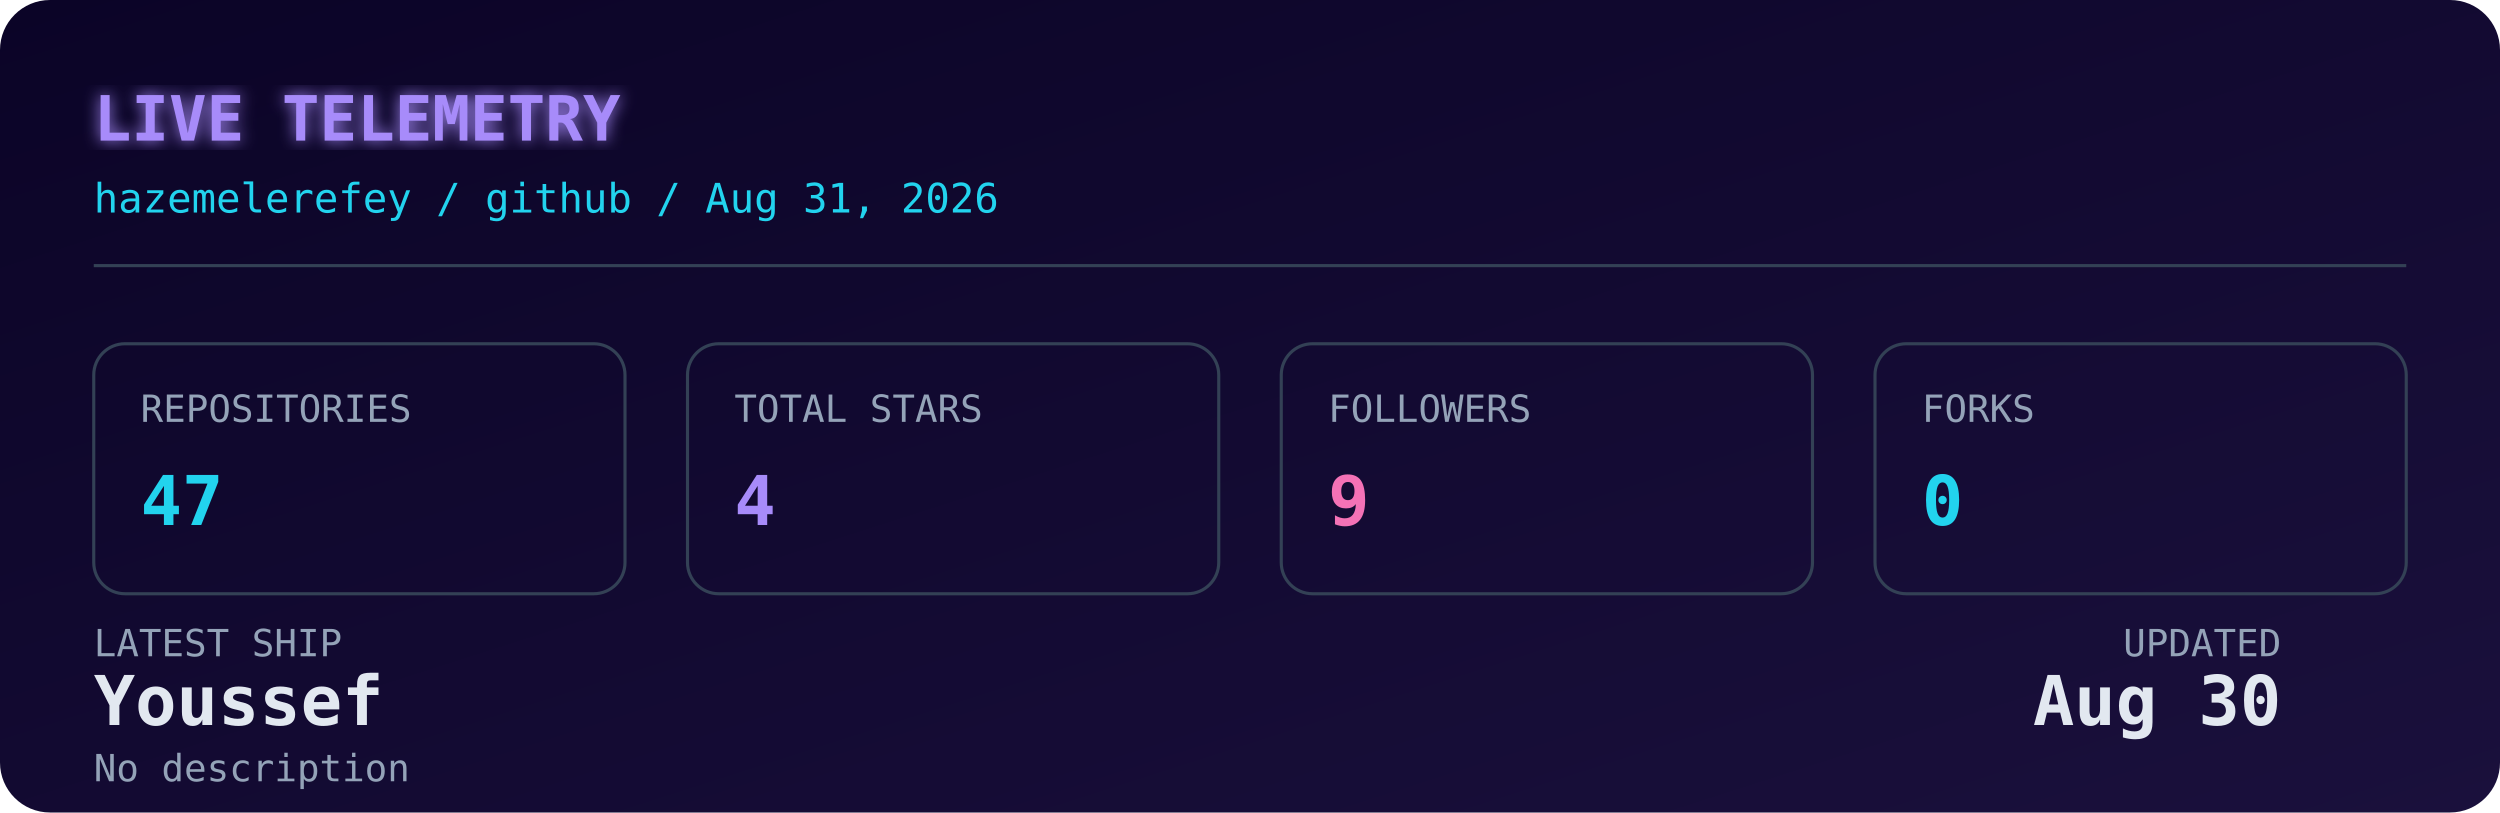
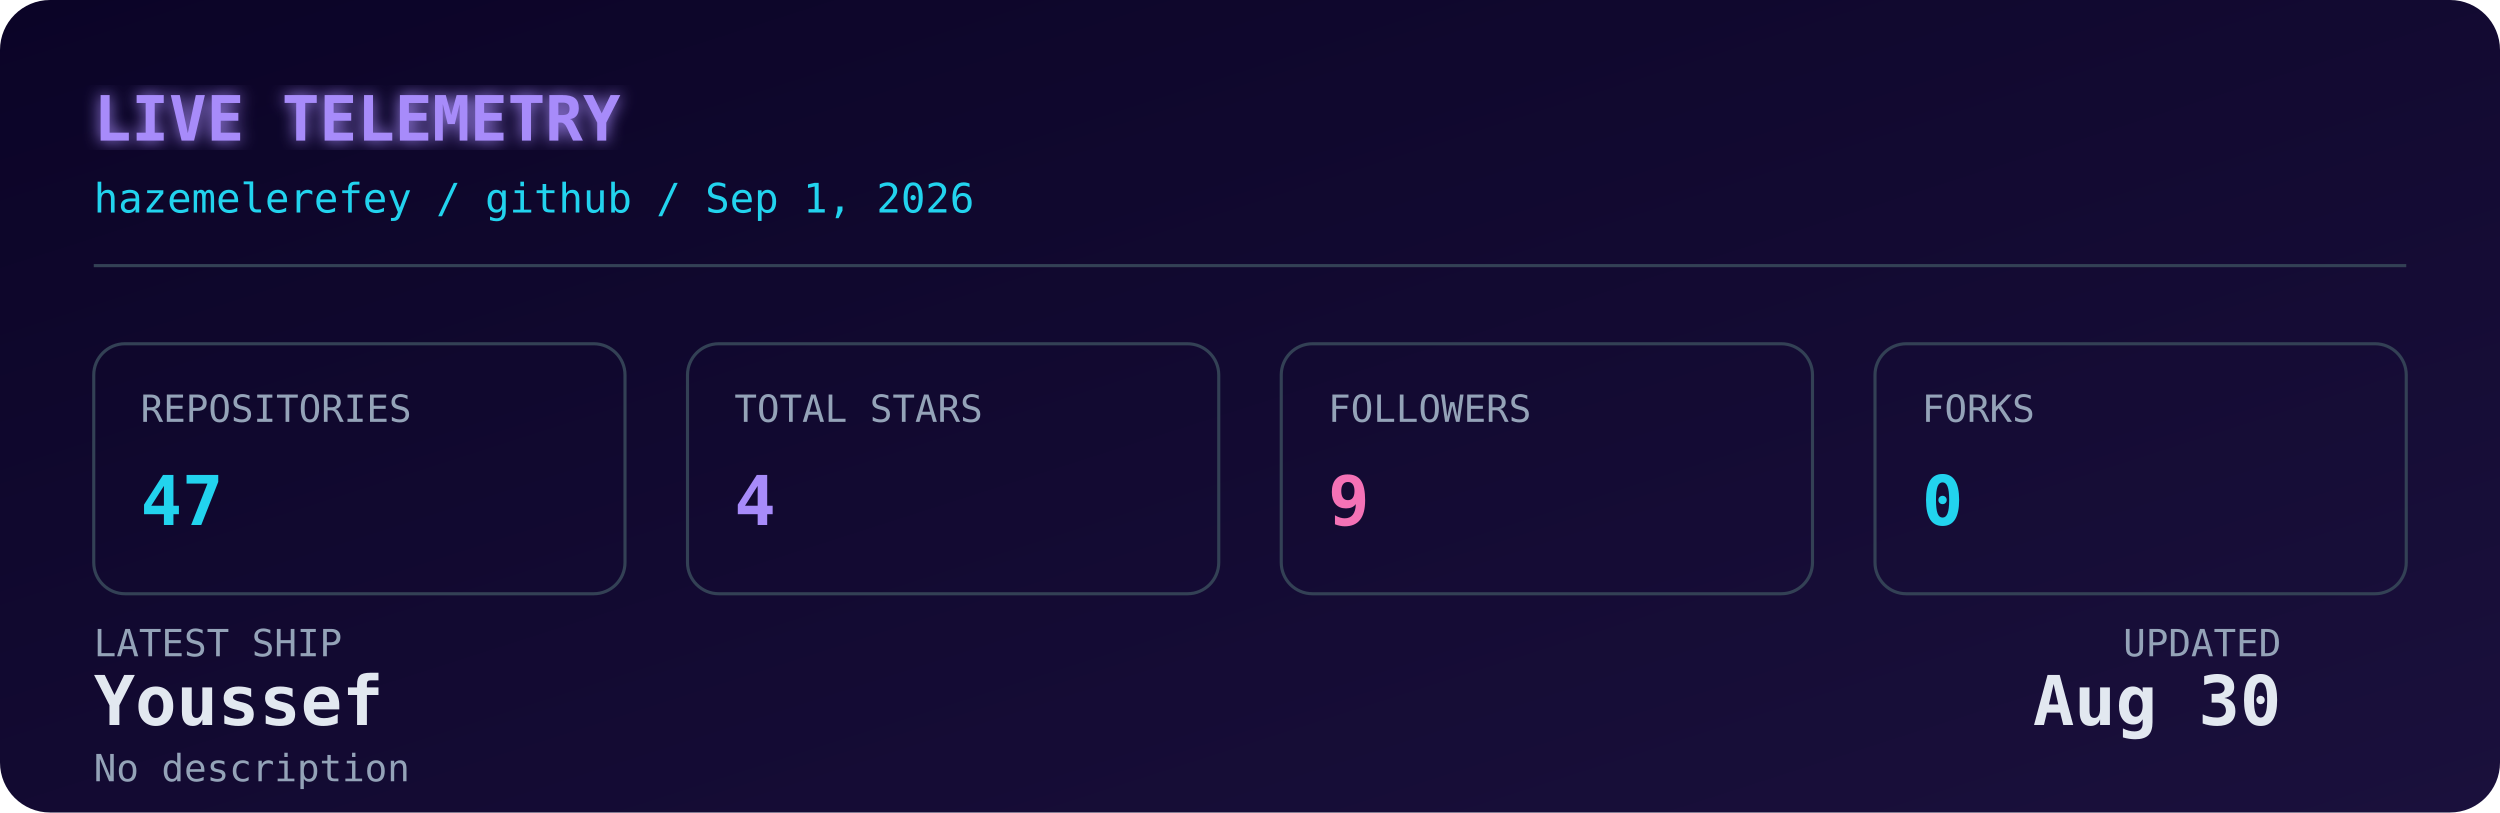
<svg xmlns="http://www.w3.org/2000/svg" width="800" height="260" viewBox="0 0 800 260" role="img" aria-label="Live GitHub dashboard for Hazem Elerefy">
  <defs>
    <linearGradient id="bg" x1="0" y1="0" x2="1" y2="1">
      <stop offset="0%" stop-color="#0b0427" />
      <stop offset="100%" stop-color="#1a103c" />
    </linearGradient>
    <filter id="glow" x="-20%" y="-20%" width="140%" height="140%">
      <feGaussianBlur stdDeviation="2.5" result="blur" />
      <feMerge>
        <feMergeNode in="blur" />
        <feMergeNode in="SourceGraphic" />
      </feMerge>
    </filter>
    <style>
      .mono { font-family: 'JetBrains Mono', 'SFMono-Regular', 'Fira Code', monospace; }
      .label { fill: #94a3b8; font-size: 12px; }
      .value { fill: #e2e8f0; font-size: 22px; font-weight: 700; }
      .accent { fill: #22d3ee; }
      .purple { fill: #a78bfa; }
      .pink { fill: #f472b6; }
      .title { fill: #a78bfa; font-size: 20px; font-weight: 700; }
      .subtitle { fill: #22d3ee; font-size: 13px; }
      .box { fill: none; stroke: #334155; stroke-width: 1; }
      @media (prefers-color-scheme: light) {
        .value { fill: #0f172a; }
        .label { fill: #475569; }
        .title { fill: #7c3aed; }
        .subtitle { fill: #0891b2; }
        .box { stroke: #cbd5e1; }
      }
    </style>
  </defs>
  <rect width="800" height="260" rx="16" fill="url(#bg)" />
  <text x="30" y="45" class="mono title" filter="url(#glow)">LIVE TELEMETRY</text>
-   <text x="30" y="68" class="mono subtitle">hazemelerefey / github / Aug 31, 2026</text>
+   <text x="30" y="68" class="mono subtitle">hazemelerefey / github / Sep 1, 2026</text>
  <line x1="30" y1="85" x2="770" y2="85" stroke="#334155" stroke-width="1" />
  <g transform="translate(30, 110)">
    <rect width="170" height="80" rx="10" class="box" />
    <text x="15" y="25" class="mono label">REPOSITORIES</text>
    <text x="15" y="58" class="mono value accent">47</text>
  </g>
  <g transform="translate(220, 110)">
    <rect width="170" height="80" rx="10" class="box" />
    <text x="15" y="25" class="mono label">TOTAL STARS</text>
    <text x="15" y="58" class="mono value purple">4</text>
  </g>
  <g transform="translate(410, 110)">
    <rect width="170" height="80" rx="10" class="box" />
    <text x="15" y="25" class="mono label">FOLLOWERS</text>
    <text x="15" y="58" class="mono value pink">9</text>
  </g>
  <g transform="translate(600, 110)">
    <rect width="170" height="80" rx="10" class="box" />
    <text x="15" y="25" class="mono label">FORKS</text>
    <text x="15" y="58" class="mono value accent">0</text>
  </g>
  <g transform="translate(30, 210)">
    <text x="0" y="0" class="mono label">LATEST SHIP</text>
    <text x="0" y="22" class="mono value" font-size="15" fill="#e2e8f0">Youssef</text>
    <text x="0" y="40" class="mono label" font-size="11">No description</text>
    <text x="700" y="0" class="mono label" text-anchor="end">UPDATED</text>
    <text x="700" y="22" class="mono value" font-size="15" text-anchor="end" fill="#e2e8f0">Aug 30</text>
  </g>
</svg>
